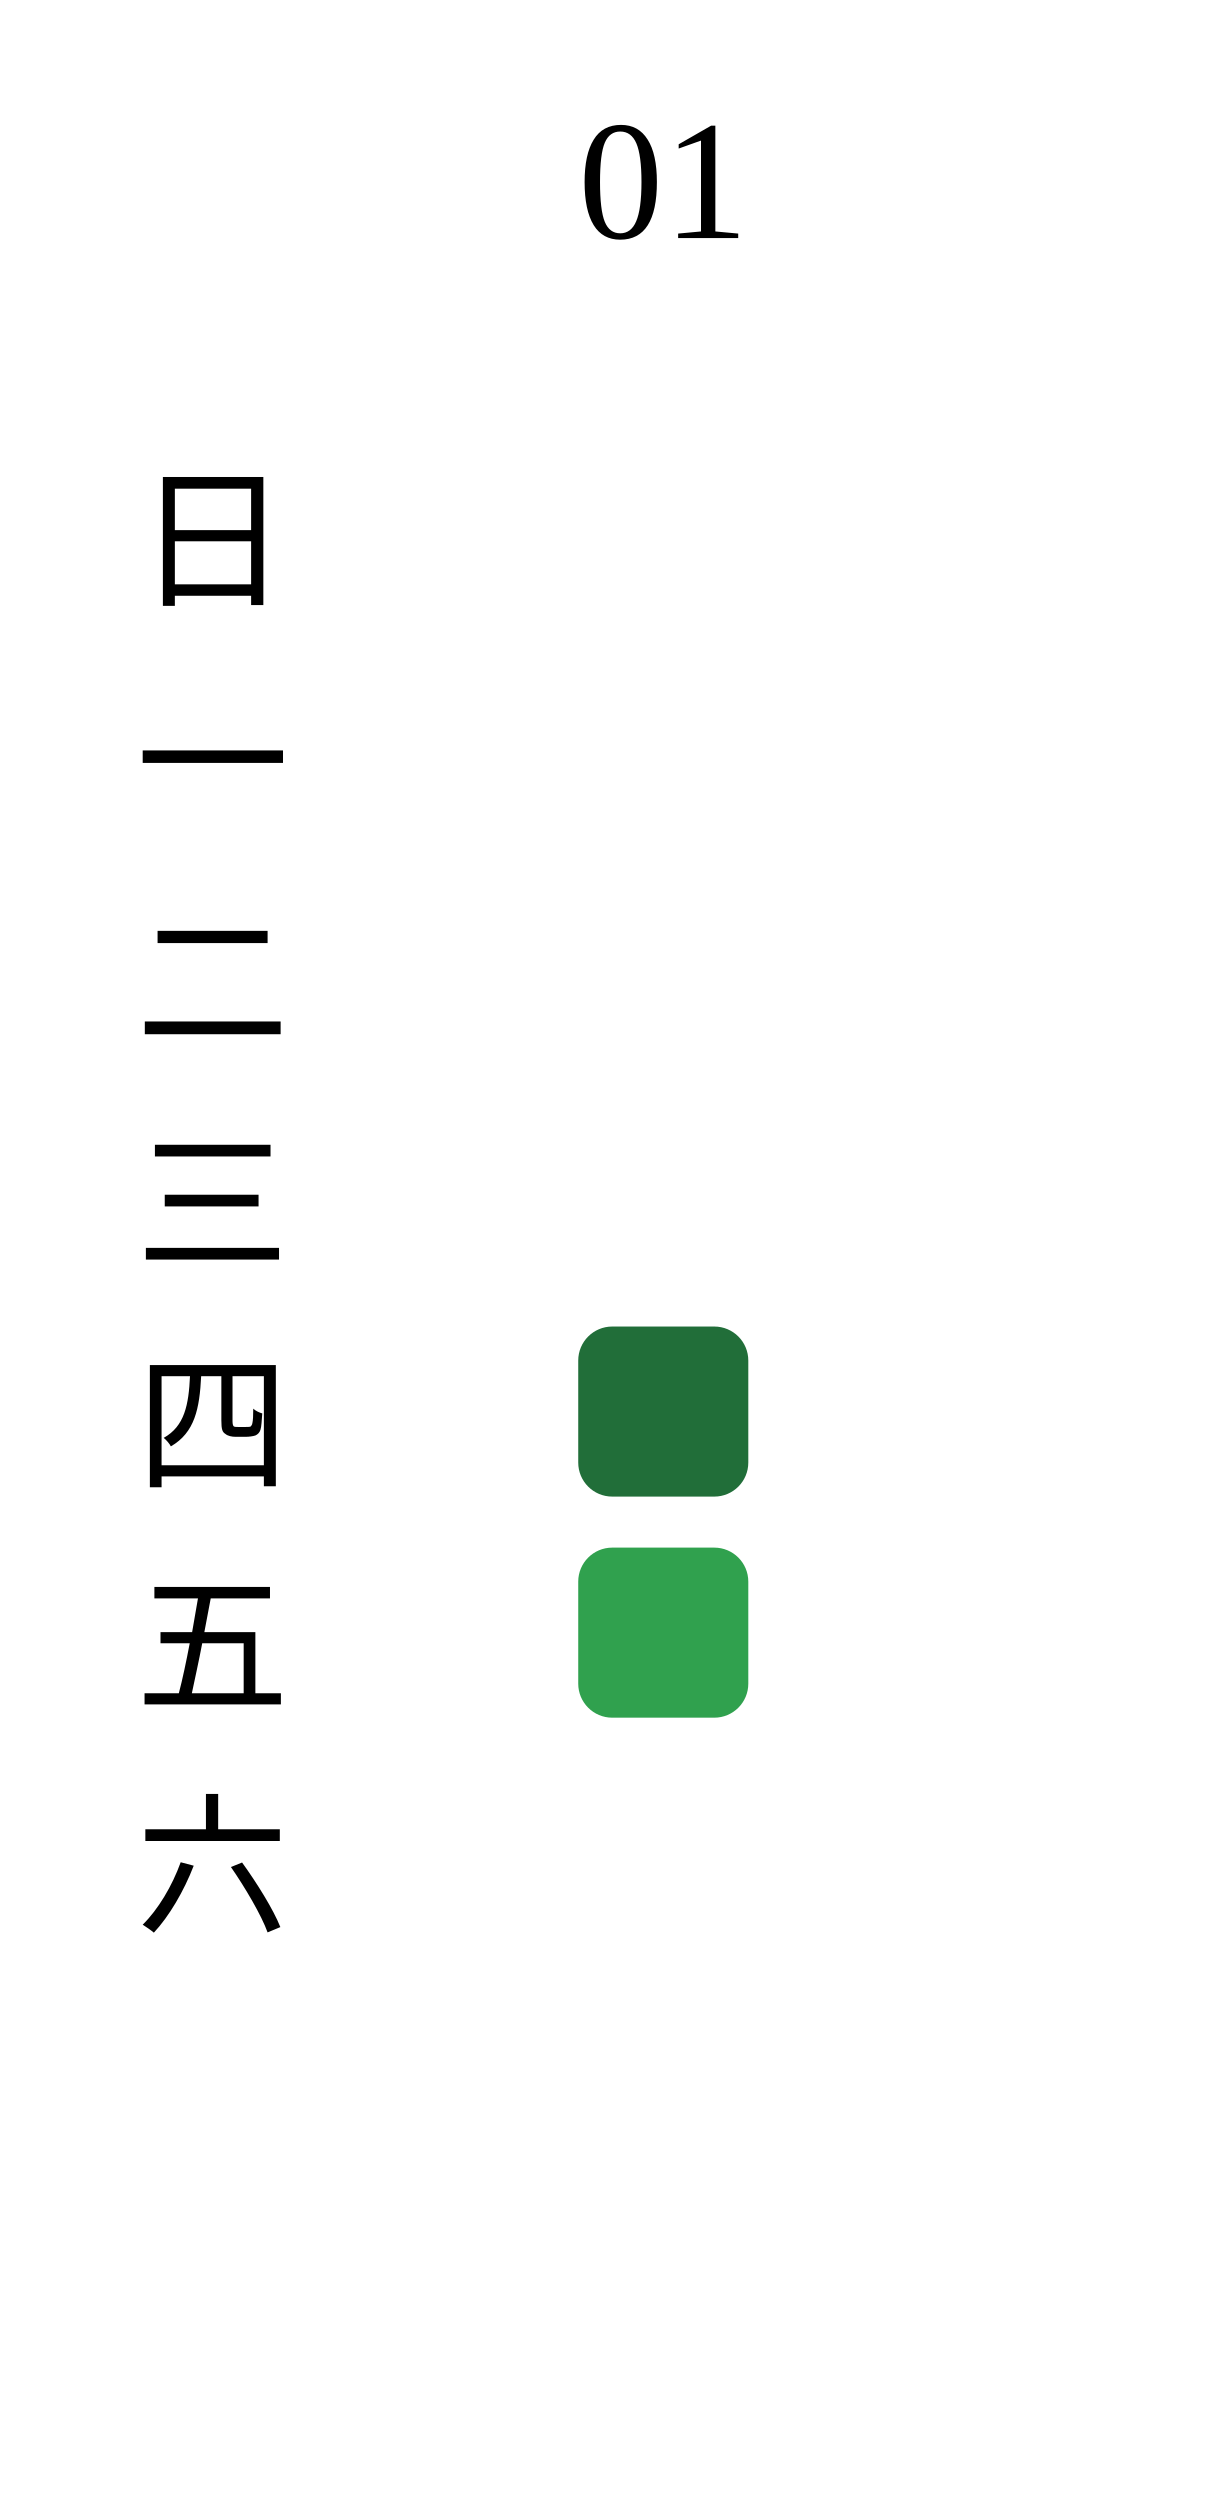
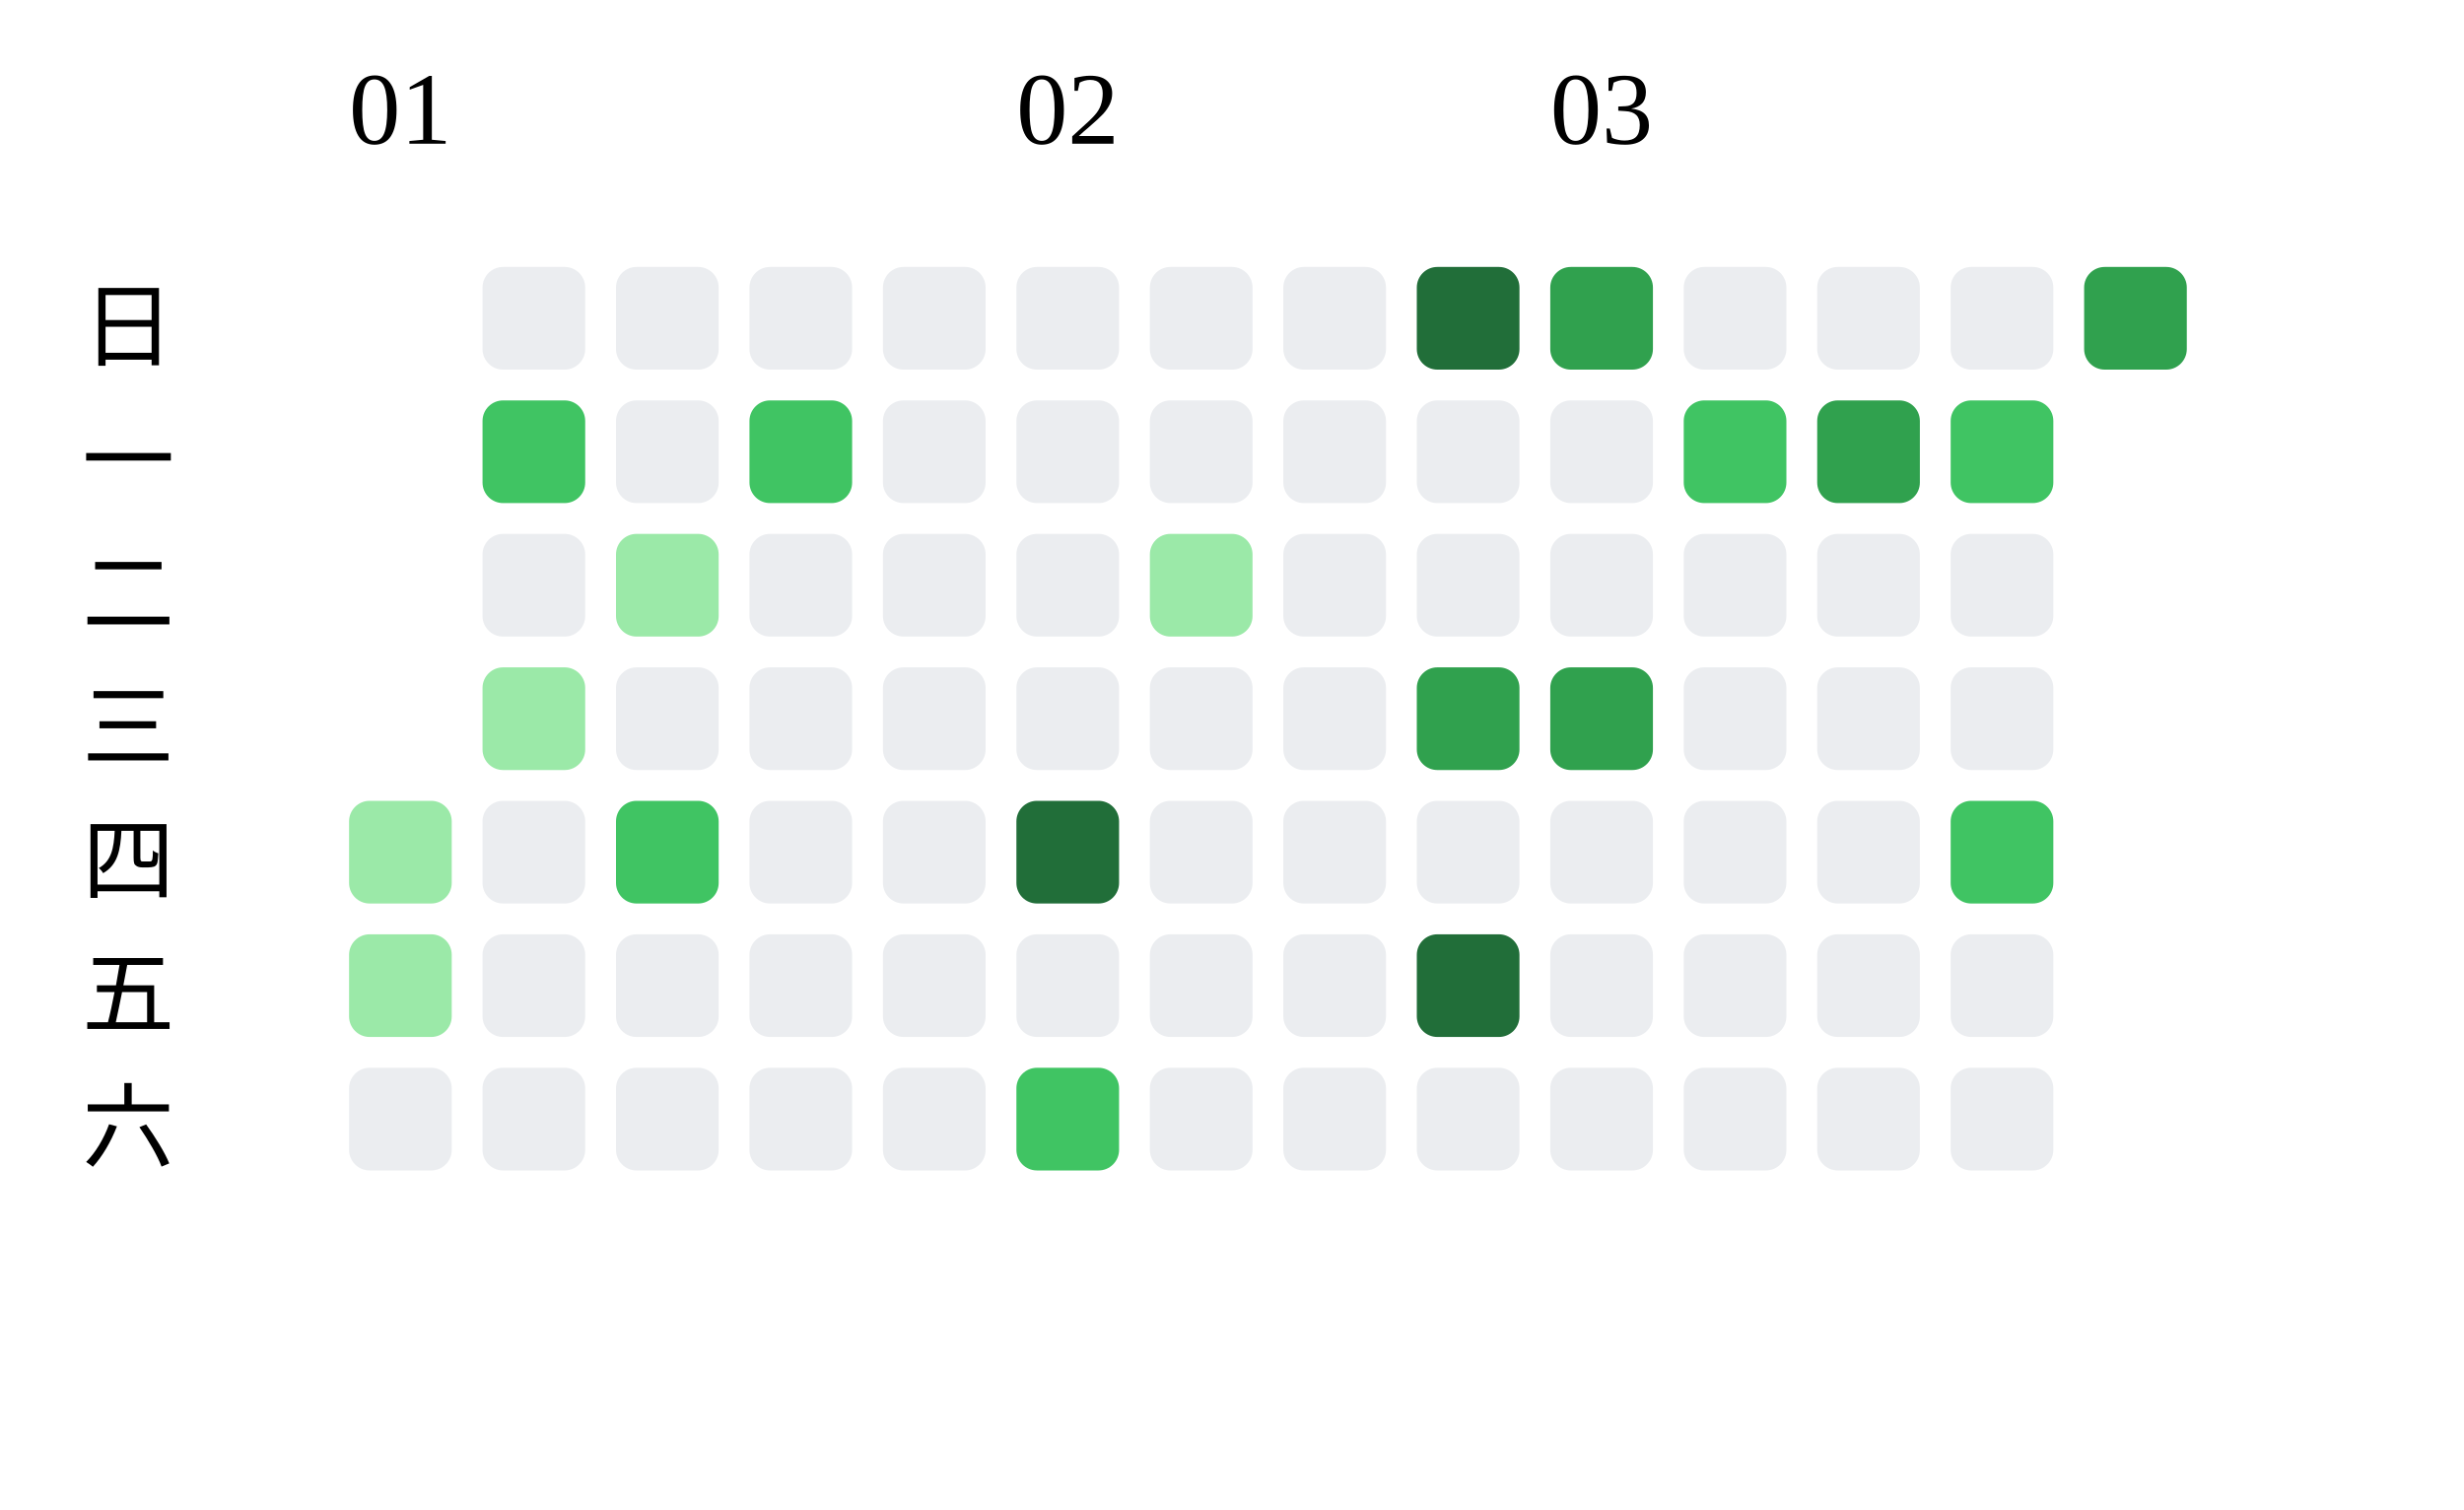
- <svg xmlns="http://www.w3.org/2000/svg" class="annual-review-chart annual-review-heatmap" viewBox="0 0 71 147" width="100%" height="auto" role="img" aria-label="每日字词热力图">
+ <svg xmlns="http://www.w3.org/2000/svg" class="annual-review-chart annual-review-heatmap" viewBox="0 0 240 147" width="100%" height="auto" role="img" aria-label="每日字词热力图">
  <text x="34" y="14" font-size="10" fill="currentColor">01</text>
+   <text x="99" y="14" font-size="10" fill="currentColor">02</text>
+   <text x="151" y="14" font-size="10" fill="currentColor">03</text>
  <text x="8" y="35" font-size="9" fill="currentColor">日</text>
  <text x="8" y="48" font-size="9" fill="currentColor">一</text>
  <text x="8" y="61" font-size="9" fill="currentColor">二</text>
  <text x="8" y="74" font-size="9" fill="currentColor">三</text>
  <text x="8" y="87" font-size="9" fill="currentColor">四</text>
  <text x="8" y="100" font-size="9" fill="currentColor">五</text>
  <text x="8" y="113" font-size="9" fill="currentColor">六</text>
-   <rect x="34" y="78" width="10" height="10" rx="2" fill="#216e39" />
-   <rect x="34" y="91" width="10" height="10" rx="2" fill="#30a14e" />
+   <rect x="34" y="78" width="10" height="10" rx="2" fill="#9be9a8" />
+   <rect x="34" y="91" width="10" height="10" rx="2" fill="#9be9a8" />
+   <rect x="34" y="104" width="10" height="10" rx="2" fill="#ebedf0" />
+   <rect x="47" y="26" width="10" height="10" rx="2" fill="#ebedf0" />
+   <rect x="47" y="39" width="10" height="10" rx="2" fill="#40c463" />
+   <rect x="47" y="52" width="10" height="10" rx="2" fill="#ebedf0" />
+   <rect x="47" y="65" width="10" height="10" rx="2" fill="#9be9a8" />
+   <rect x="47" y="78" width="10" height="10" rx="2" fill="#ebedf0" />
+   <rect x="47" y="91" width="10" height="10" rx="2" fill="#ebedf0" />
+   <rect x="47" y="104" width="10" height="10" rx="2" fill="#ebedf0" />
+   <rect x="60" y="26" width="10" height="10" rx="2" fill="#ebedf0" />
+   <rect x="60" y="39" width="10" height="10" rx="2" fill="#ebedf0" />
+   <rect x="60" y="52" width="10" height="10" rx="2" fill="#9be9a8" />
+   <rect x="60" y="65" width="10" height="10" rx="2" fill="#ebedf0" />
+   <rect x="60" y="78" width="10" height="10" rx="2" fill="#40c463" />
+   <rect x="60" y="91" width="10" height="10" rx="2" fill="#ebedf0" />
+   <rect x="60" y="104" width="10" height="10" rx="2" fill="#ebedf0" />
+   <rect x="73" y="26" width="10" height="10" rx="2" fill="#ebedf0" />
+   <rect x="73" y="39" width="10" height="10" rx="2" fill="#40c463" />
+   <rect x="73" y="52" width="10" height="10" rx="2" fill="#ebedf0" />
+   <rect x="73" y="65" width="10" height="10" rx="2" fill="#ebedf0" />
+   <rect x="73" y="78" width="10" height="10" rx="2" fill="#ebedf0" />
+   <rect x="73" y="91" width="10" height="10" rx="2" fill="#ebedf0" />
+   <rect x="73" y="104" width="10" height="10" rx="2" fill="#ebedf0" />
+   <rect x="86" y="26" width="10" height="10" rx="2" fill="#ebedf0" />
+   <rect x="86" y="39" width="10" height="10" rx="2" fill="#ebedf0" />
+   <rect x="86" y="52" width="10" height="10" rx="2" fill="#ebedf0" />
+   <rect x="86" y="65" width="10" height="10" rx="2" fill="#ebedf0" />
+   <rect x="86" y="78" width="10" height="10" rx="2" fill="#ebedf0" />
+   <rect x="86" y="91" width="10" height="10" rx="2" fill="#ebedf0" />
+   <rect x="86" y="104" width="10" height="10" rx="2" fill="#ebedf0" />
+   <rect x="99" y="26" width="10" height="10" rx="2" fill="#ebedf0" />
+   <rect x="99" y="39" width="10" height="10" rx="2" fill="#ebedf0" />
+   <rect x="99" y="52" width="10" height="10" rx="2" fill="#ebedf0" />
+   <rect x="99" y="65" width="10" height="10" rx="2" fill="#ebedf0" />
+   <rect x="99" y="78" width="10" height="10" rx="2" fill="#216e39" />
+   <rect x="99" y="91" width="10" height="10" rx="2" fill="#ebedf0" />
+   <rect x="99" y="104" width="10" height="10" rx="2" fill="#40c463" />
+   <rect x="112" y="26" width="10" height="10" rx="2" fill="#ebedf0" />
+   <rect x="112" y="39" width="10" height="10" rx="2" fill="#ebedf0" />
+   <rect x="112" y="52" width="10" height="10" rx="2" fill="#9be9a8" />
+   <rect x="112" y="65" width="10" height="10" rx="2" fill="#ebedf0" />
+   <rect x="112" y="78" width="10" height="10" rx="2" fill="#ebedf0" />
+   <rect x="112" y="91" width="10" height="10" rx="2" fill="#ebedf0" />
+   <rect x="112" y="104" width="10" height="10" rx="2" fill="#ebedf0" />
+   <rect x="125" y="26" width="10" height="10" rx="2" fill="#ebedf0" />
+   <rect x="125" y="39" width="10" height="10" rx="2" fill="#ebedf0" />
+   <rect x="125" y="52" width="10" height="10" rx="2" fill="#ebedf0" />
+   <rect x="125" y="65" width="10" height="10" rx="2" fill="#ebedf0" />
+   <rect x="125" y="78" width="10" height="10" rx="2" fill="#ebedf0" />
+   <rect x="125" y="91" width="10" height="10" rx="2" fill="#ebedf0" />
+   <rect x="125" y="104" width="10" height="10" rx="2" fill="#ebedf0" />
+   <rect x="138" y="26" width="10" height="10" rx="2" fill="#216e39" />
+   <rect x="138" y="39" width="10" height="10" rx="2" fill="#ebedf0" />
+   <rect x="138" y="52" width="10" height="10" rx="2" fill="#ebedf0" />
+   <rect x="138" y="65" width="10" height="10" rx="2" fill="#30a14e" />
+   <rect x="138" y="78" width="10" height="10" rx="2" fill="#ebedf0" />
+   <rect x="138" y="91" width="10" height="10" rx="2" fill="#216e39" />
+   <rect x="138" y="104" width="10" height="10" rx="2" fill="#ebedf0" />
+   <rect x="151" y="26" width="10" height="10" rx="2" fill="#30a14e" />
+   <rect x="151" y="39" width="10" height="10" rx="2" fill="#ebedf0" />
+   <rect x="151" y="52" width="10" height="10" rx="2" fill="#ebedf0" />
+   <rect x="151" y="65" width="10" height="10" rx="2" fill="#30a14e" />
+   <rect x="151" y="78" width="10" height="10" rx="2" fill="#ebedf0" />
+   <rect x="151" y="91" width="10" height="10" rx="2" fill="#ebedf0" />
+   <rect x="151" y="104" width="10" height="10" rx="2" fill="#ebedf0" />
+   <rect x="164" y="26" width="10" height="10" rx="2" fill="#ebedf0" />
+   <rect x="164" y="39" width="10" height="10" rx="2" fill="#40c463" />
+   <rect x="164" y="52" width="10" height="10" rx="2" fill="#ebedf0" />
+   <rect x="164" y="65" width="10" height="10" rx="2" fill="#ebedf0" />
+   <rect x="164" y="78" width="10" height="10" rx="2" fill="#ebedf0" />
+   <rect x="164" y="91" width="10" height="10" rx="2" fill="#ebedf0" />
+   <rect x="164" y="104" width="10" height="10" rx="2" fill="#ebedf0" />
+   <rect x="177" y="26" width="10" height="10" rx="2" fill="#ebedf0" />
+   <rect x="177" y="39" width="10" height="10" rx="2" fill="#30a14e" />
+   <rect x="177" y="52" width="10" height="10" rx="2" fill="#ebedf0" />
+   <rect x="177" y="65" width="10" height="10" rx="2" fill="#ebedf0" />
+   <rect x="177" y="78" width="10" height="10" rx="2" fill="#ebedf0" />
+   <rect x="177" y="91" width="10" height="10" rx="2" fill="#ebedf0" />
+   <rect x="177" y="104" width="10" height="10" rx="2" fill="#ebedf0" />
+   <rect x="190" y="26" width="10" height="10" rx="2" fill="#ebedf0" />
+   <rect x="190" y="39" width="10" height="10" rx="2" fill="#40c463" />
+   <rect x="190" y="52" width="10" height="10" rx="2" fill="#ebedf0" />
+   <rect x="190" y="65" width="10" height="10" rx="2" fill="#ebedf0" />
+   <rect x="190" y="78" width="10" height="10" rx="2" fill="#40c463" />
+   <rect x="190" y="91" width="10" height="10" rx="2" fill="#ebedf0" />
+   <rect x="190" y="104" width="10" height="10" rx="2" fill="#ebedf0" />
+   <rect x="203" y="26" width="10" height="10" rx="2" fill="#30a14e" />
</svg>
